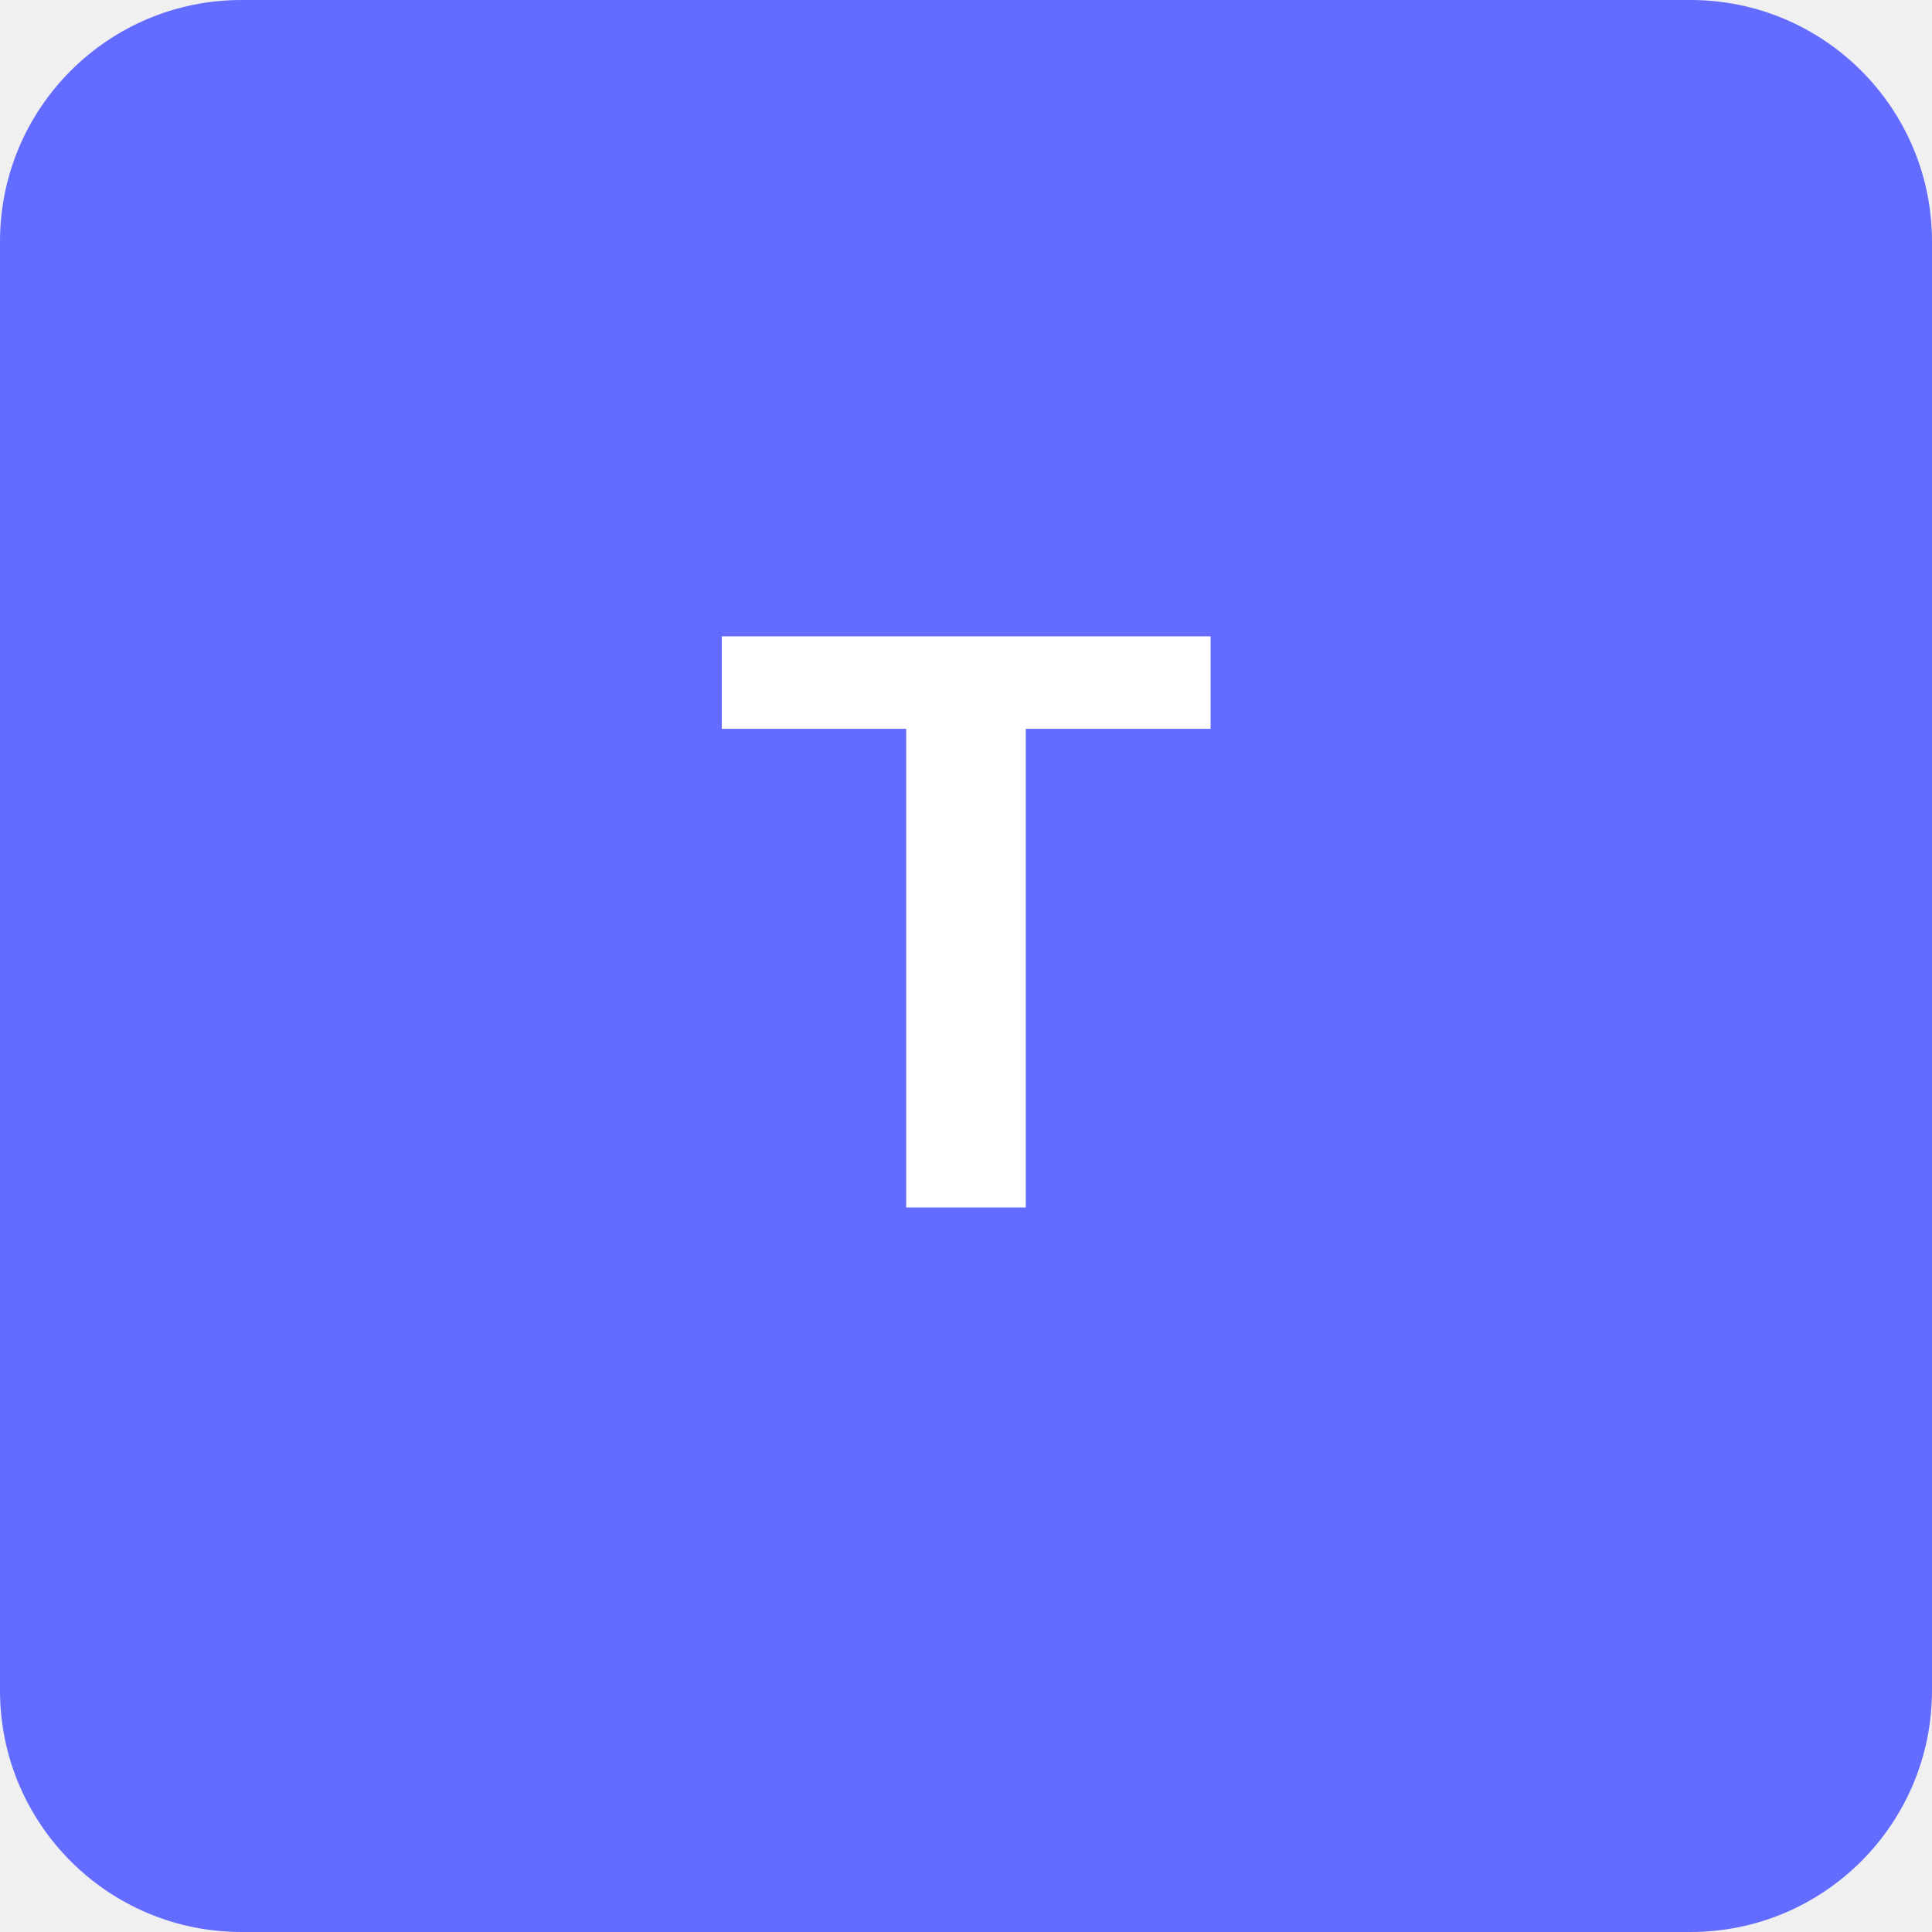
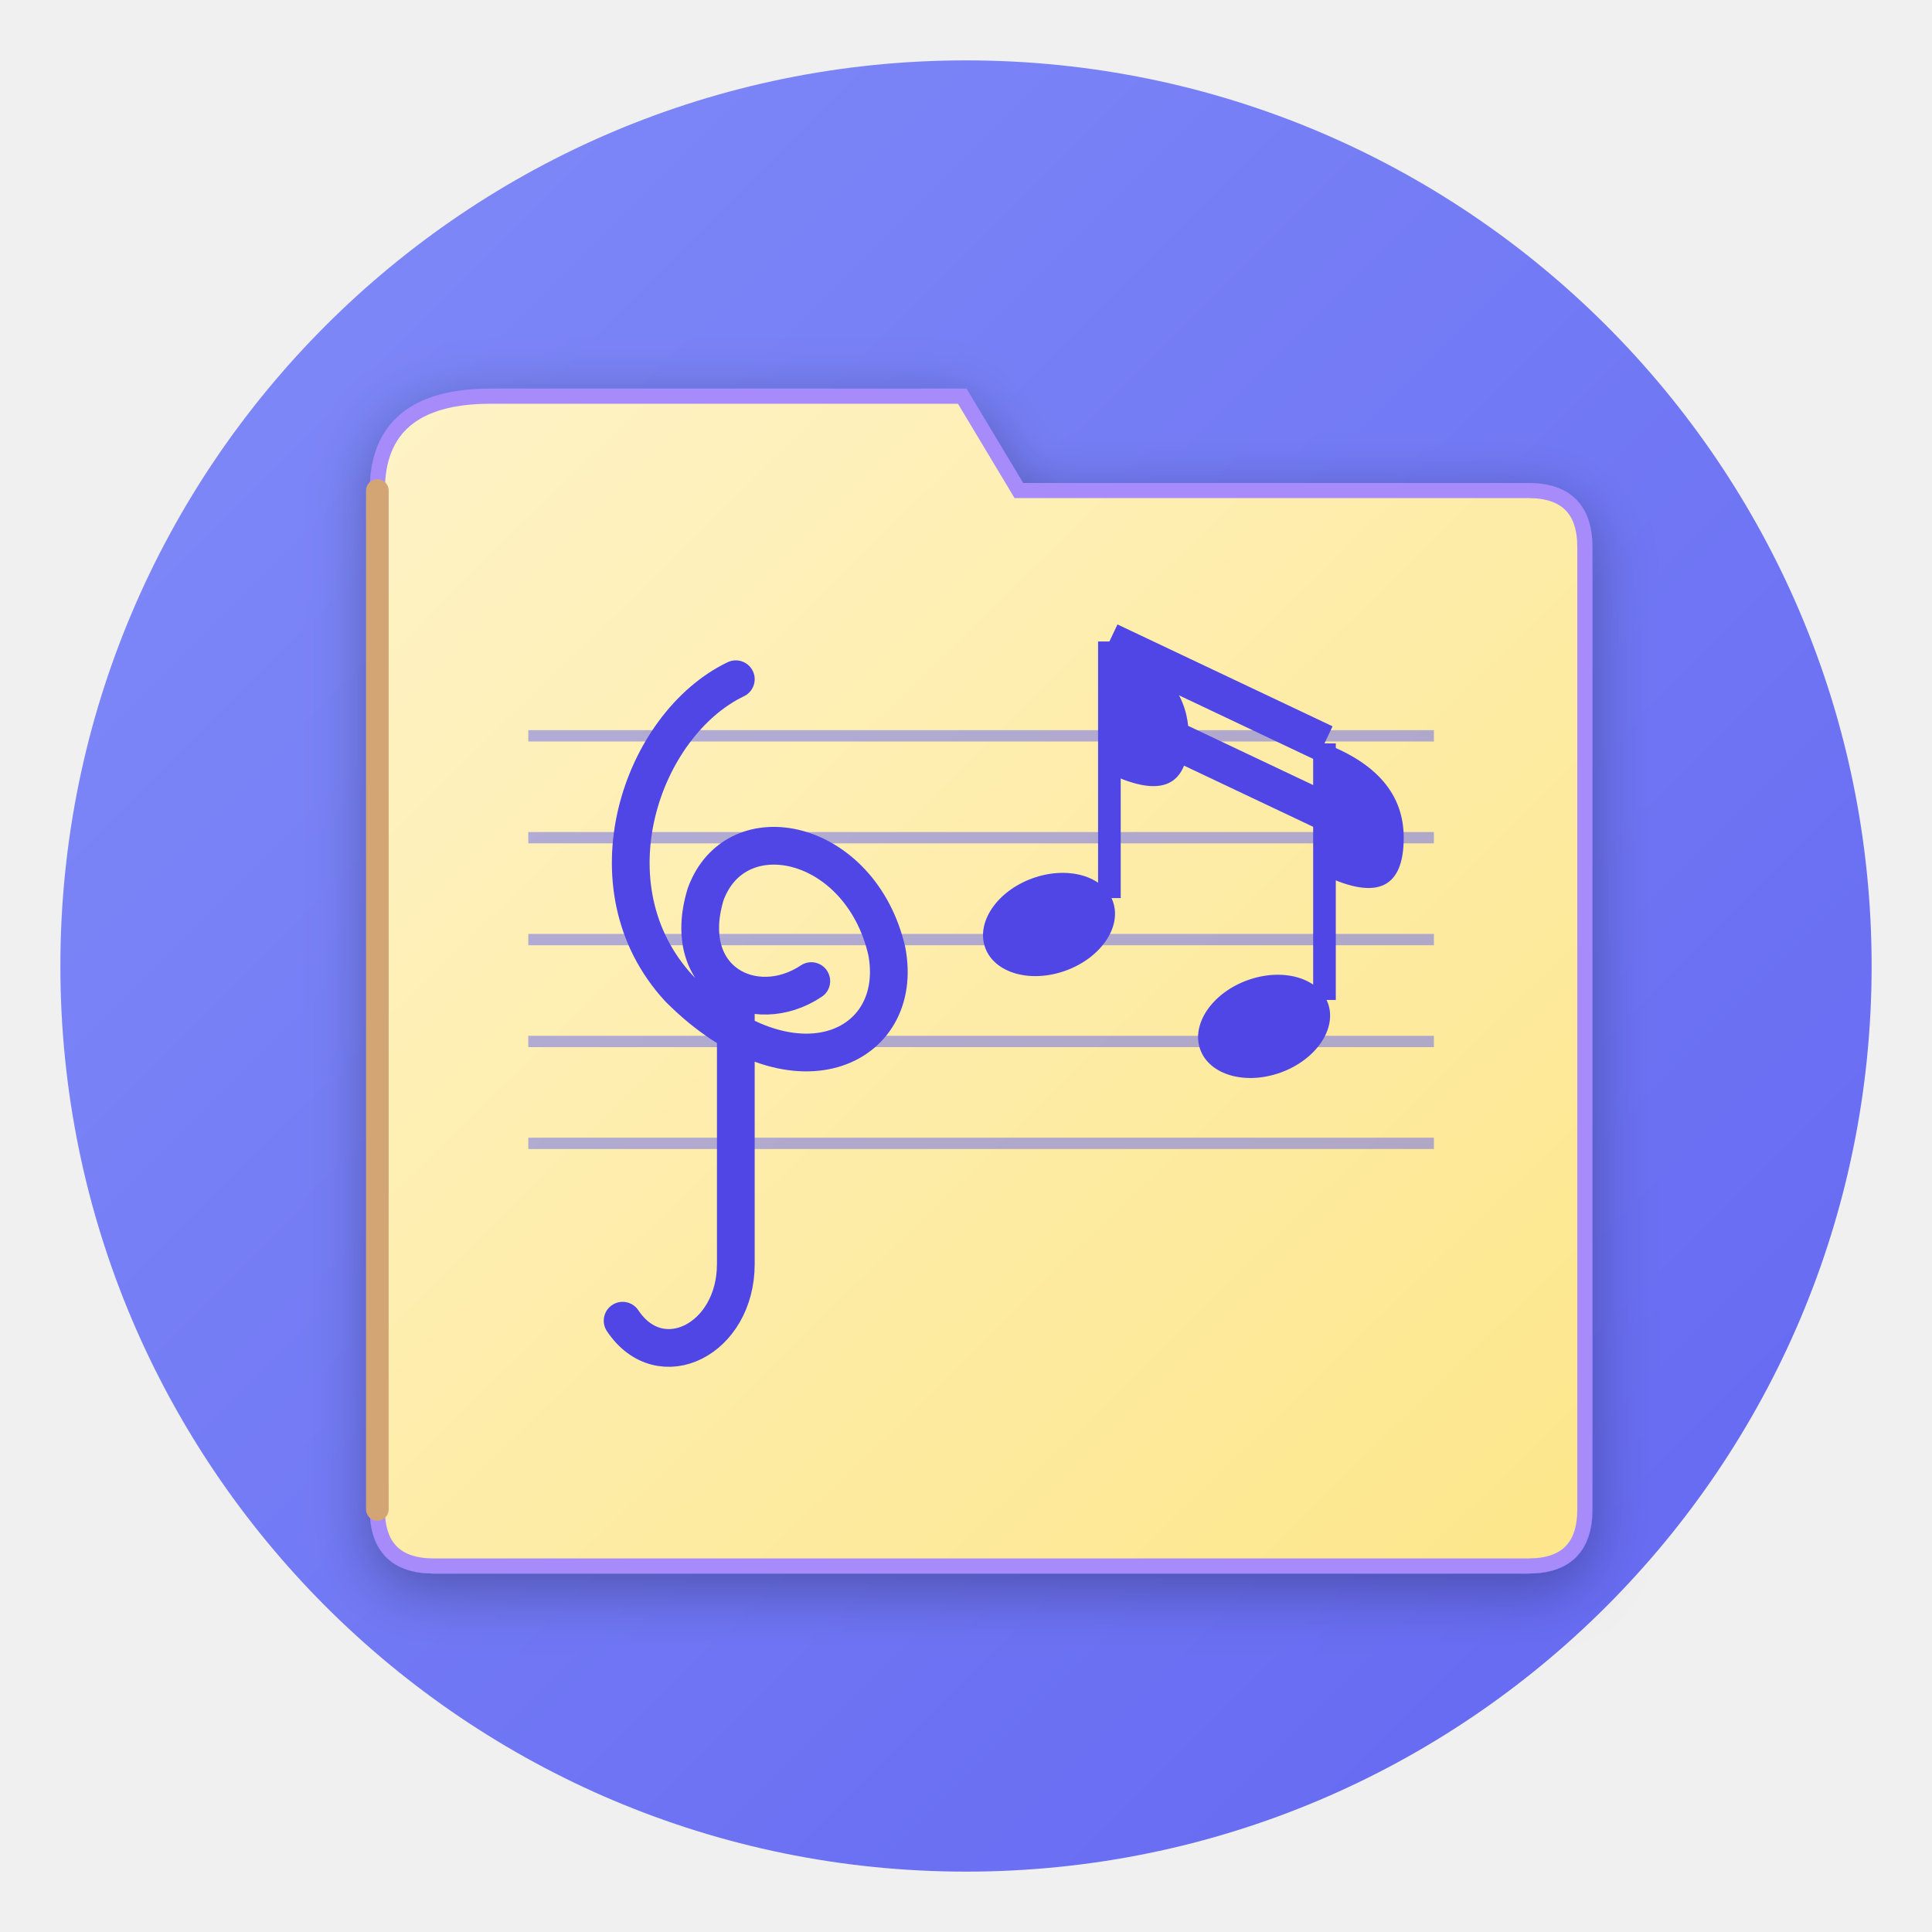
- <svg xmlns="http://www.w3.org/2000/svg" width="512" height="512" viewBox="0 0 512 512">
-   <rect width="512" height="512" fill="#646cff" rx="64" />
-   <text x="256" y="320" font-family="Arial, sans-serif" font-size="220" font-weight="bold" fill="white" text-anchor="middle">T</text>
+ <svg xmlns="http://www.w3.org/2000/svg" viewBox="0 0 512 512" width="512" height="512">
+   <defs>
+     <linearGradient id="bookGrad512" x1="0%" y1="0%" x2="100%" y2="100%">
+       <stop offset="0%" style="stop-color:#818cf8" />
+       <stop offset="100%" style="stop-color:#6366f1" />
+     </linearGradient>
+     <linearGradient id="pageGrad512" x1="0%" y1="0%" x2="100%" y2="100%">
+       <stop offset="0%" style="stop-color:#fef3c7" />
+       <stop offset="100%" style="stop-color:#fde68a" />
+     </linearGradient>
+     <filter id="shadow" x="-20%" y="-20%" width="140%" height="140%">
+       <feDropShadow dx="0" dy="4" stdDeviation="8" flood-opacity="0.3" />
+     </filter>
+   </defs>
+   <circle cx="256" cy="256" r="240" fill="url(#bookGrad512)" />
+   <g filter="url(#shadow)">
+     <path d="M100 130 L100 400 Q100 415 115 415 L405 415 Q420 415 420 400 L420 145 Q420 130 405 130 L270 130 L255 105 L130 105 Q100 105 100 130 Z" fill="url(#pageGrad512)" stroke="#a78bfa" stroke-width="4" />
+   </g>
+   <path d="M100 130 L100 400" stroke="#d4a574" stroke-width="6" stroke-linecap="round" />
+   <line x1="140" y1="195" x2="380" y2="195" stroke="#6366f1" stroke-width="3" opacity="0.5" />
+   <line x1="140" y1="222" x2="380" y2="222" stroke="#6366f1" stroke-width="3" opacity="0.5" />
+   <line x1="140" y1="249" x2="380" y2="249" stroke="#6366f1" stroke-width="3" opacity="0.5" />
+   <line x1="140" y1="276" x2="380" y2="276" stroke="#6366f1" stroke-width="3" opacity="0.5" />
+   <line x1="140" y1="303" x2="380" y2="303" stroke="#6366f1" stroke-width="3" opacity="0.5" />
+   <path d="M195 180 C170 192, 155 235, 180 262 C210 292, 240 278, 235 252 C228 222, 195 215, 187 237 C180 260, 200 270, 215 260 M195 265 L195 335 C195 355, 175 365, 165 350" fill="none" stroke="#4f46e5" stroke-width="10" stroke-linecap="round" stroke-linejoin="round" />
+   <ellipse cx="278" cy="245" rx="18" ry="13" fill="#4f46e5" transform="rotate(-20 278 245)" />
+   <line x1="294" y1="238" x2="294" y2="170" stroke="#4f46e5" stroke-width="6" />
+   <path d="M294 170 Q315 178, 315 195 Q315 215, 294 205" fill="#4f46e5" />
+   <ellipse cx="335" cy="272" rx="18" ry="13" fill="#4f46e5" transform="rotate(-20 335 272)" />
+   <line x1="351" y1="265" x2="351" y2="197" stroke="#4f46e5" stroke-width="6" />
+   <path d="M351 197 Q372 205, 372 222 Q372 242, 351 232" fill="#4f46e5" />
+   <path d="M294 170 L351 197" stroke="#4f46e5" stroke-width="10" />
+   <path d="M294 188 L351 215" stroke="#4f46e5" stroke-width="10" />
</svg>
